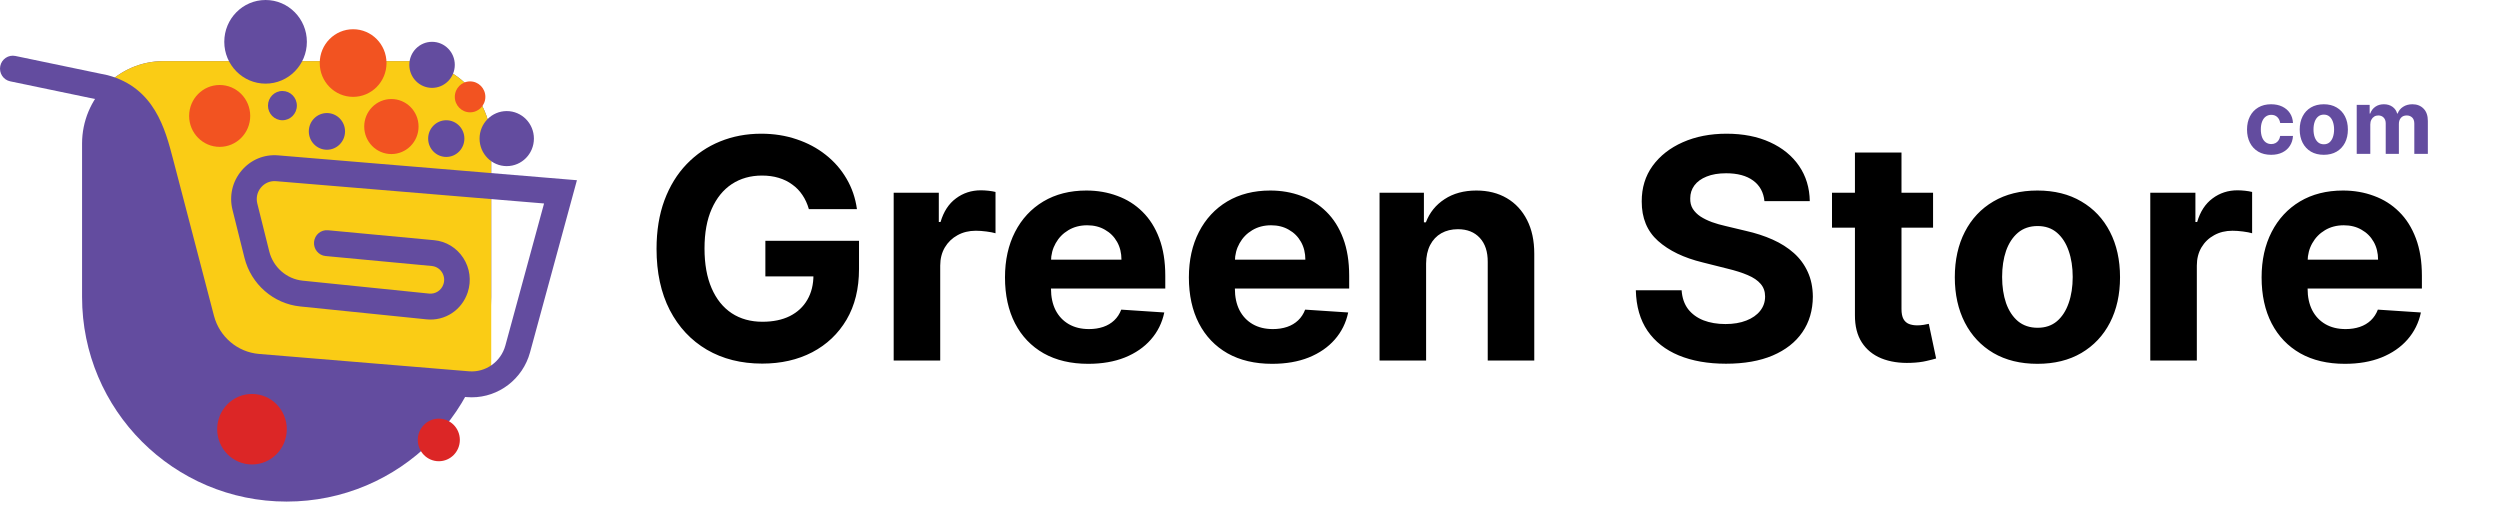
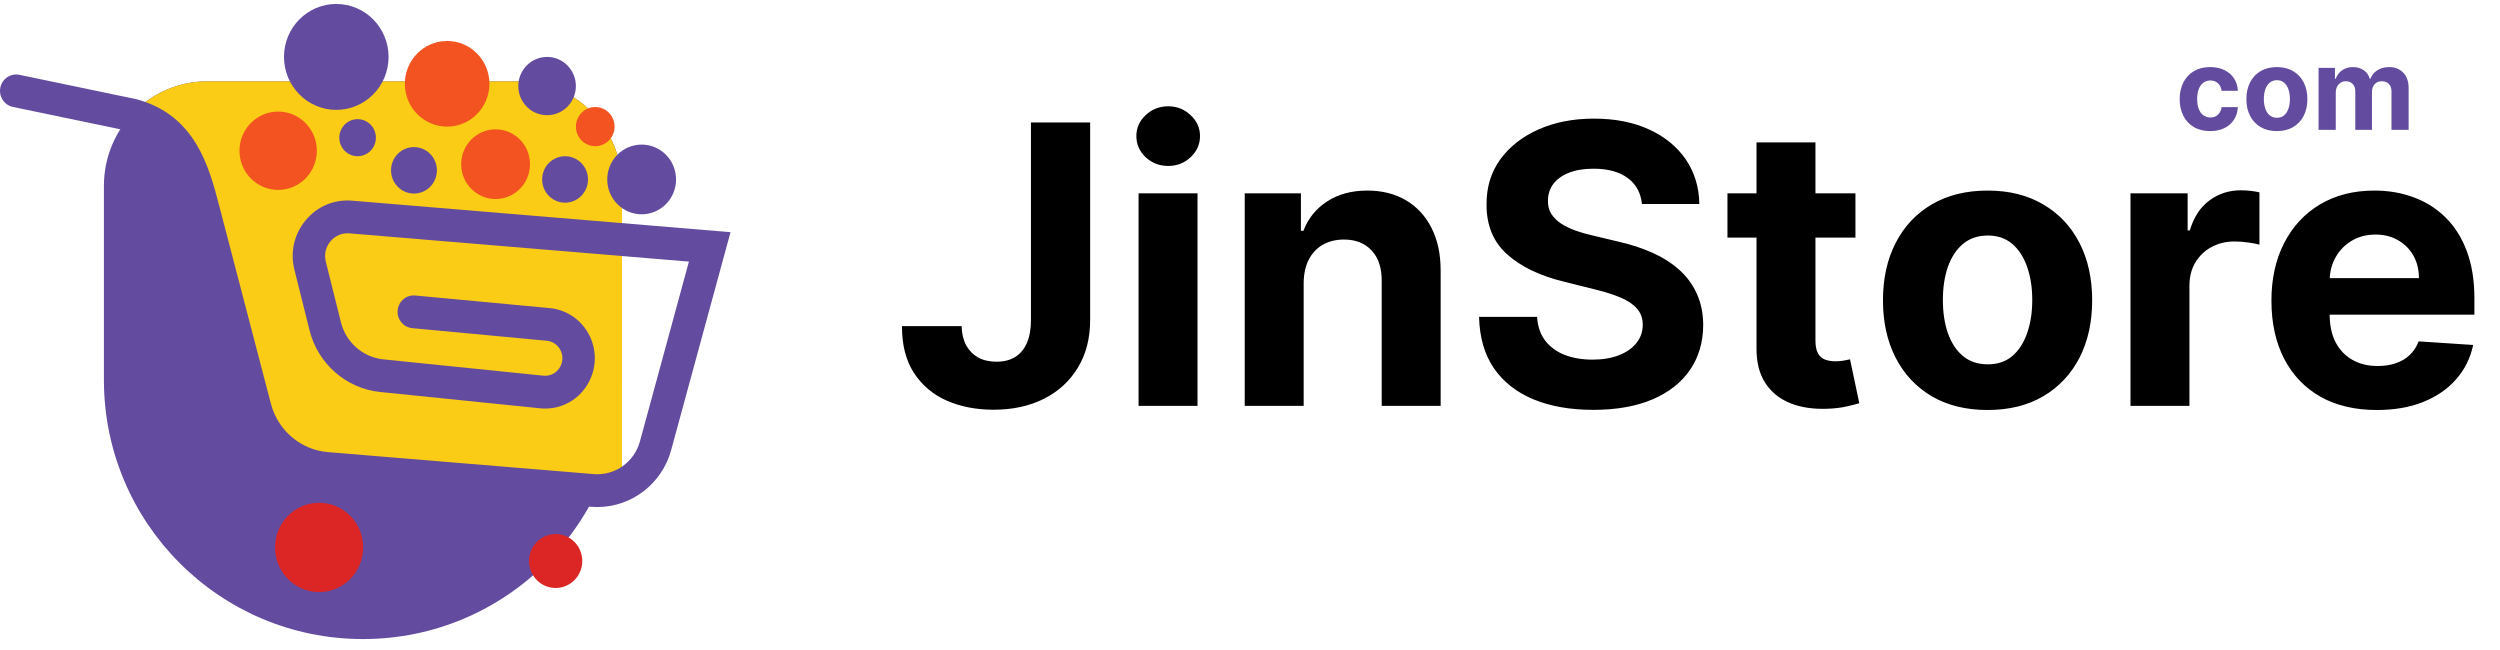
- <svg xmlns="http://www.w3.org/2000/svg" width="195" height="40" viewBox="0 0 195 40" fill="none">
-   <path d="M22.358 39.123C31.171 39.123 38.315 31.978 38.315 23.166V11.205C38.315 7.649 35.469 4.766 31.957 4.766H12.759C9.248 4.766 6.401 7.649 6.401 11.205V23.166C6.401 31.978 13.545 39.123 22.358 39.123V39.123Z" fill="#634C9F" />
-   <path d="M15.029 23.858C15.362 25.373 16.359 27.393 17.523 27.73C24.206 30.038 31.306 29.956 38.316 30.053V11.205C38.316 7.649 35.469 4.766 31.958 4.766H12.759C10.863 4.766 9.161 5.608 7.997 6.941C13.501 10.334 13.309 17.84 15.029 23.858Z" fill="#FACC15" />
-   <path d="M36.798 30.99C36.67 30.99 36.541 30.985 36.412 30.974L20.038 29.62C17.526 29.413 15.406 27.615 14.762 25.148L11.569 12.927C11.003 10.754 10.418 8.508 7.917 7.827L0.797 6.344C0.257 6.232 -0.09 5.698 0.021 5.151C0.132 4.605 0.66 4.253 1.198 4.365L8.399 5.866C12.046 6.838 12.885 10.06 13.498 12.412L13.539 12.569L16.69 24.632C17.119 26.273 18.529 27.468 20.2 27.607L36.575 28.961C37.877 29.068 39.073 28.221 39.42 26.946L42.437 15.871L21.528 14.132C21.076 14.094 20.649 14.273 20.356 14.624C20.063 14.974 19.959 15.43 20.07 15.875L21.003 19.613C21.312 20.849 22.36 21.765 23.612 21.892L33.469 22.899C33.973 22.95 34.433 22.646 34.591 22.161C34.693 21.846 34.649 21.507 34.469 21.23C34.29 20.953 34.001 20.777 33.675 20.747L25.397 19.971C24.848 19.92 24.445 19.428 24.495 18.872C24.546 18.317 25.029 17.908 25.581 17.959L33.859 18.735C34.793 18.822 35.623 19.328 36.138 20.123C36.652 20.917 36.779 21.891 36.485 22.793C36.032 24.186 34.708 25.056 33.27 24.909L23.412 23.903C21.328 23.69 19.583 22.165 19.069 20.109L18.136 16.371C17.865 15.285 18.119 14.173 18.834 13.318C19.548 12.464 20.589 12.027 21.691 12.118L45 14.057L41.343 27.483C40.776 29.566 38.9 30.99 36.798 30.99Z" fill="#634C9F" />
-   <path d="M22.37 33.478C22.37 34.997 21.154 36.228 19.655 36.228C18.155 36.228 16.94 34.997 16.94 33.478C16.94 31.96 18.155 30.729 19.655 30.729C21.154 30.729 22.37 31.96 22.37 33.478Z" fill="#DC2626" />
-   <path d="M35.868 34.314C35.868 35.232 35.133 35.976 34.227 35.976C33.322 35.976 32.587 35.232 32.587 34.314C32.587 33.397 33.322 32.653 34.227 32.653C35.133 32.653 35.868 33.397 35.868 34.314Z" fill="#DC2626" />
-   <path d="M19.517 9.042C19.517 10.375 18.451 11.456 17.135 11.456C15.819 11.456 14.752 10.375 14.752 9.042C14.752 7.71 15.819 6.629 17.135 6.629C18.451 6.629 19.517 7.71 19.517 9.042Z" fill="#F25321" />
-   <path d="M23.936 3.262C23.936 5.064 22.494 6.524 20.715 6.524C18.936 6.524 17.494 5.064 17.494 3.262C17.494 1.461 18.936 3.48687e-06 20.715 3.48687e-06C22.494 3.48687e-06 23.936 1.461 23.936 3.262Z" fill="#634C9F" />
-   <path d="M23.155 8.238C23.155 8.868 22.651 9.379 22.028 9.379C21.406 9.379 20.902 8.868 20.902 8.238C20.902 7.608 21.406 7.097 22.028 7.097C22.651 7.097 23.155 7.608 23.155 8.238Z" fill="#634C9F" />
-   <path d="M30.148 4.918C30.148 6.374 28.982 7.555 27.543 7.555C26.105 7.555 24.939 6.374 24.939 4.918C24.939 3.461 26.105 2.28 27.543 2.28C28.982 2.28 30.148 3.461 30.148 4.918Z" fill="#F25321" />
-   <path d="M32.648 9.87C32.648 11.056 31.699 12.017 30.528 12.017C29.358 12.017 28.409 11.056 28.409 9.87C28.409 8.685 29.358 7.724 30.528 7.724C31.699 7.724 32.648 8.685 32.648 9.87Z" fill="#F25321" />
-   <path d="M41.645 10.81C41.645 11.996 40.696 12.957 39.526 12.957C38.355 12.957 37.406 11.996 37.406 10.81C37.406 9.625 38.355 8.664 39.526 8.664C40.696 8.664 41.645 9.625 41.645 10.81Z" fill="#634C9F" />
-   <path d="M26.913 10.249C26.913 11.039 26.281 11.68 25.5 11.68C24.72 11.68 24.087 11.039 24.087 10.249C24.087 9.459 24.72 8.818 25.5 8.818C26.281 8.818 26.913 9.459 26.913 10.249Z" fill="#634C9F" />
-   <path d="M35.474 5.058C35.474 6.05 34.68 6.854 33.7 6.854C32.721 6.854 31.927 6.05 31.927 5.058C31.927 4.066 32.721 3.262 33.7 3.262C34.68 3.262 35.474 4.066 35.474 5.058Z" fill="#634C9F" />
-   <path d="M36.222 10.81C36.222 11.601 35.589 12.241 34.809 12.241C34.028 12.241 33.396 11.601 33.396 10.81C33.396 10.02 34.028 9.379 34.809 9.379C35.589 9.379 36.222 10.02 36.222 10.81Z" fill="#634C9F" />
-   <path d="M37.858 7.555C37.858 8.222 37.325 8.762 36.667 8.762C36.009 8.762 35.475 8.222 35.475 7.555C35.475 6.889 36.009 6.349 36.667 6.349C37.325 6.349 37.858 6.889 37.858 7.555Z" fill="#F25321" />
-   <path d="M63.091 16.31C62.972 15.895 62.804 15.529 62.588 15.211C62.372 14.887 62.108 14.614 61.795 14.393C61.489 14.165 61.136 13.992 60.739 13.873C60.347 13.753 59.912 13.694 59.435 13.694C58.543 13.694 57.758 13.915 57.082 14.358C56.412 14.802 55.889 15.447 55.514 16.293C55.139 17.134 54.952 18.162 54.952 19.378C54.952 20.594 55.136 21.628 55.506 22.481C55.875 23.333 56.398 23.983 57.074 24.432C57.75 24.875 58.548 25.097 59.469 25.097C60.304 25.097 61.017 24.949 61.608 24.654C62.205 24.353 62.659 23.929 62.972 23.384C63.29 22.838 63.449 22.194 63.449 21.449L64.199 21.56H59.699V18.782H67.003V20.981C67.003 22.515 66.679 23.833 66.031 24.935C65.383 26.032 64.492 26.878 63.355 27.475C62.219 28.066 60.918 28.361 59.452 28.361C57.815 28.361 56.378 28 55.139 27.279C53.901 26.552 52.935 25.52 52.242 24.185C51.554 22.844 51.21 21.253 51.21 19.412C51.21 17.998 51.415 16.736 51.824 15.628C52.239 14.515 52.818 13.572 53.562 12.799C54.307 12.026 55.173 11.438 56.162 11.035C57.151 10.631 58.222 10.429 59.375 10.429C60.364 10.429 61.284 10.574 62.136 10.864C62.989 11.148 63.744 11.552 64.403 12.074C65.068 12.597 65.611 13.219 66.031 13.941C66.452 14.657 66.722 15.447 66.841 16.31H63.091ZM69.707 28.123V15.032H73.227V17.316H73.363C73.602 16.503 74.002 15.89 74.565 15.475C75.127 15.054 75.775 14.844 76.508 14.844C76.69 14.844 76.886 14.856 77.096 14.878C77.306 14.901 77.491 14.932 77.65 14.972V18.194C77.479 18.142 77.244 18.097 76.942 18.057C76.641 18.017 76.366 17.998 76.116 17.998C75.582 17.998 75.104 18.114 74.684 18.347C74.269 18.574 73.94 18.892 73.695 19.302C73.457 19.711 73.337 20.182 73.337 20.716V28.123H69.707ZM84.883 28.378C83.537 28.378 82.378 28.106 81.406 27.56C80.44 27.009 79.696 26.231 79.173 25.225C78.651 24.213 78.389 23.017 78.389 21.637C78.389 20.29 78.651 19.108 79.173 18.091C79.696 17.074 80.432 16.282 81.381 15.713C82.335 15.145 83.454 14.861 84.739 14.861C85.602 14.861 86.406 15.001 87.151 15.279C87.901 15.552 88.554 15.963 89.111 16.515C89.673 17.066 90.111 17.759 90.423 18.594C90.736 19.424 90.892 20.395 90.892 21.509V22.506H79.838V20.256H87.474C87.474 19.733 87.361 19.27 87.133 18.867C86.906 18.463 86.591 18.148 86.188 17.921C85.79 17.688 85.327 17.572 84.798 17.572C84.247 17.572 83.758 17.699 83.332 17.955C82.912 18.205 82.582 18.543 82.344 18.969C82.105 19.39 81.983 19.858 81.977 20.375V22.515C81.977 23.162 82.097 23.722 82.335 24.194C82.579 24.665 82.923 25.029 83.367 25.285C83.81 25.54 84.335 25.668 84.943 25.668C85.347 25.668 85.716 25.611 86.051 25.498C86.386 25.384 86.673 25.213 86.912 24.986C87.151 24.759 87.332 24.481 87.457 24.151L90.815 24.373C90.645 25.179 90.296 25.884 89.767 26.486C89.244 27.083 88.568 27.549 87.739 27.884C86.915 28.213 85.963 28.378 84.883 28.378ZM99.227 28.378C97.881 28.378 96.722 28.106 95.75 27.56C94.784 27.009 94.04 26.231 93.517 25.225C92.994 24.213 92.733 23.017 92.733 21.637C92.733 20.29 92.994 19.108 93.517 18.091C94.04 17.074 94.776 16.282 95.724 15.713C96.679 15.145 97.798 14.861 99.082 14.861C99.946 14.861 100.75 15.001 101.494 15.279C102.244 15.552 102.898 15.963 103.455 16.515C104.017 17.066 104.455 17.759 104.767 18.594C105.08 19.424 105.236 20.395 105.236 21.509V22.506H94.182V20.256H101.818C101.818 19.733 101.705 19.27 101.477 18.867C101.25 18.463 100.935 18.148 100.531 17.921C100.134 17.688 99.671 17.572 99.142 17.572C98.591 17.572 98.102 17.699 97.676 17.955C97.256 18.205 96.926 18.543 96.688 18.969C96.449 19.39 96.327 19.858 96.321 20.375V22.515C96.321 23.162 96.44 23.722 96.679 24.194C96.923 24.665 97.267 25.029 97.71 25.285C98.153 25.54 98.679 25.668 99.287 25.668C99.69 25.668 100.06 25.611 100.395 25.498C100.73 25.384 101.017 25.213 101.256 24.986C101.494 24.759 101.676 24.481 101.801 24.151L105.159 24.373C104.989 25.179 104.639 25.884 104.111 26.486C103.588 27.083 102.912 27.549 102.082 27.884C101.259 28.213 100.307 28.378 99.227 28.378ZM111.236 20.554V28.123H107.605V15.032H111.065V17.341H111.219C111.509 16.58 111.994 15.978 112.676 15.535C113.358 15.086 114.185 14.861 115.156 14.861C116.065 14.861 116.858 15.06 117.534 15.458C118.21 15.856 118.736 16.424 119.111 17.162C119.486 17.895 119.673 18.77 119.673 19.787V28.123H116.043V20.435C116.048 19.634 115.844 19.009 115.429 18.56C115.014 18.106 114.443 17.878 113.716 17.878C113.227 17.878 112.795 17.983 112.42 18.194C112.051 18.404 111.761 18.711 111.551 19.114C111.347 19.512 111.241 19.992 111.236 20.554ZM137.626 15.688C137.558 15.001 137.266 14.466 136.749 14.086C136.232 13.705 135.53 13.515 134.643 13.515C134.041 13.515 133.533 13.6 133.118 13.77C132.703 13.935 132.385 14.165 132.163 14.461C131.947 14.756 131.839 15.091 131.839 15.466C131.828 15.779 131.893 16.052 132.036 16.285C132.183 16.517 132.385 16.719 132.641 16.89C132.896 17.054 133.192 17.199 133.527 17.324C133.862 17.444 134.22 17.546 134.601 17.631L136.169 18.006C136.93 18.177 137.629 18.404 138.266 18.688C138.902 18.972 139.453 19.322 139.919 19.736C140.385 20.151 140.746 20.64 141.001 21.202C141.263 21.765 141.396 22.41 141.402 23.137C141.396 24.205 141.124 25.131 140.584 25.915C140.05 26.694 139.277 27.299 138.266 27.731C137.26 28.157 136.047 28.37 134.626 28.37C133.217 28.37 131.99 28.154 130.945 27.722C129.905 27.29 129.092 26.651 128.507 25.804C127.928 24.952 127.624 23.898 127.595 22.642H131.166C131.206 23.228 131.374 23.716 131.669 24.108C131.97 24.495 132.371 24.787 132.871 24.986C133.376 25.179 133.947 25.276 134.584 25.276C135.209 25.276 135.751 25.185 136.212 25.003C136.678 24.822 137.038 24.569 137.294 24.245C137.55 23.921 137.678 23.549 137.678 23.128C137.678 22.736 137.561 22.407 137.328 22.14C137.101 21.873 136.766 21.645 136.322 21.458C135.885 21.27 135.348 21.1 134.712 20.947L132.811 20.469C131.339 20.111 130.178 19.552 129.325 18.79C128.473 18.029 128.05 17.003 128.055 15.713C128.05 14.657 128.331 13.733 128.899 12.944C129.473 12.154 130.26 11.537 131.26 11.094C132.26 10.651 133.396 10.429 134.669 10.429C135.964 10.429 137.095 10.651 138.061 11.094C139.033 11.537 139.788 12.154 140.328 12.944C140.868 13.733 141.146 14.648 141.163 15.688H137.626ZM150.779 15.032V17.759H142.896V15.032H150.779ZM144.685 11.895H148.316V24.1C148.316 24.435 148.367 24.697 148.469 24.884C148.572 25.066 148.714 25.194 148.896 25.267C149.083 25.341 149.299 25.378 149.543 25.378C149.714 25.378 149.884 25.364 150.055 25.336C150.225 25.302 150.356 25.276 150.447 25.259L151.018 27.961C150.836 28.017 150.58 28.083 150.251 28.157C149.921 28.236 149.521 28.285 149.049 28.302C148.174 28.336 147.407 28.219 146.748 27.952C146.094 27.685 145.586 27.27 145.222 26.708C144.859 26.145 144.68 25.435 144.685 24.577V11.895ZM158.918 28.378C157.594 28.378 156.45 28.097 155.484 27.535C154.523 26.966 153.782 26.177 153.259 25.165C152.737 24.148 152.475 22.969 152.475 21.628C152.475 20.276 152.737 19.094 153.259 18.083C153.782 17.066 154.523 16.276 155.484 15.713C156.45 15.145 157.594 14.861 158.918 14.861C160.242 14.861 161.384 15.145 162.344 15.713C163.31 16.276 164.055 17.066 164.577 18.083C165.1 19.094 165.362 20.276 165.362 21.628C165.362 22.969 165.1 24.148 164.577 25.165C164.055 26.177 163.31 26.966 162.344 27.535C161.384 28.097 160.242 28.378 158.918 28.378ZM158.935 25.566C159.538 25.566 160.04 25.395 160.444 25.054C160.847 24.708 161.151 24.236 161.356 23.64C161.566 23.043 161.671 22.364 161.671 21.603C161.671 20.841 161.566 20.162 161.356 19.566C161.151 18.969 160.847 18.498 160.444 18.151C160.04 17.804 159.538 17.631 158.935 17.631C158.327 17.631 157.816 17.804 157.401 18.151C156.992 18.498 156.683 18.969 156.472 19.566C156.268 20.162 156.165 20.841 156.165 21.603C156.165 22.364 156.268 23.043 156.472 23.64C156.683 24.236 156.992 24.708 157.401 25.054C157.816 25.395 158.327 25.566 158.935 25.566ZM167.722 28.123V15.032H171.242V17.316H171.379C171.617 16.503 172.018 15.89 172.58 15.475C173.143 15.054 173.79 14.844 174.523 14.844C174.705 14.844 174.901 14.856 175.112 14.878C175.322 14.901 175.506 14.932 175.665 14.972V18.194C175.495 18.142 175.259 18.097 174.958 18.057C174.657 18.017 174.381 17.998 174.131 17.998C173.597 17.998 173.12 18.114 172.7 18.347C172.285 18.574 171.955 18.892 171.711 19.302C171.472 19.711 171.353 20.182 171.353 20.716V28.123H167.722ZM182.899 28.378C181.553 28.378 180.393 28.106 179.422 27.56C178.456 27.009 177.712 26.231 177.189 25.225C176.666 24.213 176.405 23.017 176.405 21.637C176.405 20.29 176.666 19.108 177.189 18.091C177.712 17.074 178.447 16.282 179.396 15.713C180.351 15.145 181.47 14.861 182.754 14.861C183.618 14.861 184.422 15.001 185.166 15.279C185.916 15.552 186.57 15.963 187.126 16.515C187.689 17.066 188.126 17.759 188.439 18.594C188.751 19.424 188.908 20.395 188.908 21.509V22.506H177.854V20.256H185.49C185.49 19.733 185.376 19.27 185.149 18.867C184.922 18.463 184.607 18.148 184.203 17.921C183.805 17.688 183.342 17.572 182.814 17.572C182.263 17.572 181.774 17.699 181.348 17.955C180.928 18.205 180.598 18.543 180.359 18.969C180.121 19.39 179.999 19.858 179.993 20.375V22.515C179.993 23.162 180.112 23.722 180.351 24.194C180.595 24.665 180.939 25.029 181.382 25.285C181.825 25.54 182.351 25.668 182.959 25.668C183.362 25.668 183.732 25.611 184.067 25.498C184.402 25.384 184.689 25.213 184.928 24.986C185.166 24.759 185.348 24.481 185.473 24.151L188.831 24.373C188.661 25.179 188.311 25.884 187.783 26.486C187.26 27.083 186.584 27.549 185.754 27.884C184.93 28.213 183.979 28.378 182.899 28.378Z" fill="black" />
-   <path d="M177.148 12.075C176.757 12.075 176.42 11.992 176.138 11.826C175.858 11.659 175.643 11.427 175.492 11.13C175.343 10.833 175.268 10.492 175.268 10.106C175.268 9.715 175.344 9.372 175.495 9.077C175.647 8.78 175.863 8.549 176.143 8.383C176.424 8.216 176.757 8.132 177.143 8.132C177.476 8.132 177.768 8.193 178.018 8.314C178.268 8.435 178.466 8.604 178.612 8.823C178.758 9.042 178.838 9.299 178.853 9.594H177.854C177.826 9.403 177.751 9.25 177.63 9.134C177.511 9.016 177.354 8.957 177.16 8.957C176.996 8.957 176.853 9.002 176.73 9.092C176.609 9.179 176.515 9.308 176.447 9.477C176.379 9.646 176.345 9.851 176.345 10.091C176.345 10.335 176.378 10.542 176.444 10.712C176.512 10.883 176.607 11.013 176.73 11.103C176.853 11.192 176.996 11.237 177.16 11.237C177.281 11.237 177.39 11.212 177.486 11.162C177.584 11.113 177.664 11.04 177.727 10.946C177.792 10.85 177.834 10.735 177.854 10.601H178.853C178.836 10.892 178.757 11.149 178.614 11.371C178.473 11.591 178.279 11.764 178.03 11.888C177.782 12.012 177.487 12.075 177.148 12.075ZM181.256 12.075C180.87 12.075 180.536 11.992 180.254 11.829C179.974 11.663 179.758 11.432 179.606 11.137C179.453 10.841 179.377 10.497 179.377 10.106C179.377 9.711 179.453 9.367 179.606 9.072C179.758 8.775 179.974 8.545 180.254 8.381C180.536 8.215 180.87 8.132 181.256 8.132C181.642 8.132 181.975 8.215 182.255 8.381C182.537 8.545 182.754 8.775 182.907 9.072C183.059 9.367 183.135 9.711 183.135 10.106C183.135 10.497 183.059 10.841 182.907 11.137C182.754 11.432 182.537 11.663 182.255 11.829C181.975 11.992 181.642 12.075 181.256 12.075ZM181.261 11.254C181.437 11.254 181.583 11.204 181.701 11.105C181.819 11.004 181.907 10.867 181.967 10.693C182.028 10.518 182.059 10.32 182.059 10.098C182.059 9.876 182.028 9.678 181.967 9.504C181.907 9.33 181.819 9.193 181.701 9.092C181.583 8.991 181.437 8.94 181.261 8.94C181.084 8.94 180.935 8.991 180.814 9.092C180.694 9.193 180.604 9.33 180.543 9.504C180.483 9.678 180.453 9.876 180.453 10.098C180.453 10.32 180.483 10.518 180.543 10.693C180.604 10.867 180.694 11.004 180.814 11.105C180.935 11.204 181.084 11.254 181.261 11.254ZM183.824 12V8.182H184.833V8.855H184.878C184.957 8.632 185.09 8.455 185.276 8.326C185.461 8.197 185.683 8.132 185.942 8.132C186.204 8.132 186.427 8.198 186.611 8.328C186.794 8.458 186.917 8.633 186.978 8.855H187.018C187.096 8.637 187.237 8.462 187.441 8.331C187.646 8.198 187.889 8.132 188.169 8.132C188.525 8.132 188.815 8.246 189.037 8.473C189.26 8.698 189.372 9.018 189.372 9.432V12H188.316V9.641C188.316 9.429 188.259 9.27 188.147 9.164C188.034 9.058 187.893 9.005 187.724 9.005C187.532 9.005 187.382 9.066 187.274 9.189C187.167 9.31 187.113 9.469 187.113 9.668V12H186.086V9.619C186.086 9.431 186.032 9.282 185.924 9.171C185.818 9.06 185.678 9.005 185.504 9.005C185.387 9.005 185.281 9.034 185.186 9.094C185.093 9.152 185.02 9.234 184.965 9.34C184.91 9.445 184.883 9.567 184.883 9.708V12H183.824Z" fill="#634C9F" />
+ <svg xmlns="http://www.w3.org/2000/svg" width="154" height="40" viewBox="0 0 154 40" fill="none">
+   <path d="M22.358 39.366C31.171 39.366 38.316 32.222 38.316 23.409V11.449C38.316 7.892 35.469 5.009 31.958 5.009H12.759C9.248 5.009 6.401 7.892 6.401 11.449V23.409C6.401 32.222 13.546 39.366 22.358 39.366Z" fill="#634C9F" />
+   <path d="M15.029 24.102C15.362 25.617 16.359 27.637 17.523 27.974C24.206 30.282 31.306 30.2 38.316 30.297V11.449C38.316 7.892 35.469 5.009 31.958 5.009H12.759C10.863 5.009 9.161 5.851 7.997 7.185C13.501 10.578 13.309 18.084 15.029 24.102Z" fill="#FACC15" />
+   <path d="M36.798 31.234C36.67 31.234 36.541 31.228 36.412 31.218L20.038 29.864C17.526 29.656 15.406 27.859 14.762 25.392L11.569 13.171C11.003 10.998 10.418 8.751 7.917 8.07L0.797 6.588C0.257 6.476 -0.09 5.942 0.021 5.395C0.132 4.849 0.66 4.497 1.198 4.609L8.399 6.11C12.046 7.082 12.885 10.303 13.498 12.656L13.539 12.813L16.69 24.875C17.119 26.517 18.529 27.712 20.2 27.85L36.575 29.204C37.877 29.312 39.073 28.464 39.42 27.19L42.437 16.115L21.528 14.375C21.076 14.338 20.649 14.517 20.356 14.867C20.063 15.218 19.959 15.674 20.07 16.119L21.003 19.857C21.312 21.092 22.36 22.008 23.612 22.136L33.469 23.142C33.973 23.194 34.433 22.89 34.591 22.405C34.693 22.09 34.649 21.751 34.469 21.474C34.29 21.197 34.001 21.02 33.675 20.99L25.397 20.215C24.848 20.163 24.445 19.671 24.495 19.116C24.546 18.56 25.029 18.151 25.581 18.203L33.859 18.978C34.793 19.066 35.623 19.572 36.138 20.366C36.652 21.161 36.779 22.134 36.485 23.037C36.032 24.43 34.708 25.3 33.27 25.152L23.412 24.146C21.328 23.933 19.583 22.409 19.069 20.352L18.136 16.614C17.865 15.529 18.119 14.416 18.834 13.562C19.548 12.707 20.589 12.27 21.691 12.361L45 14.301L41.343 27.727C40.776 29.809 38.9 31.233 36.798 31.234Z" fill="#634C9F" />
+   <path d="M22.37 33.722C22.37 35.241 21.154 36.472 19.655 36.472C18.156 36.472 16.94 35.241 16.94 33.722C16.94 32.203 18.156 30.972 19.655 30.972C21.154 30.972 22.37 32.203 22.37 33.722Z" fill="#DC2626" />
+   <path d="M35.868 34.558C35.868 35.476 35.133 36.22 34.227 36.22C33.321 36.22 32.587 35.476 32.587 34.558C32.587 33.641 33.321 32.897 34.227 32.897C35.133 32.897 35.868 33.641 35.868 34.558Z" fill="#DC2626" />
+   <path d="M19.517 9.286C19.517 10.619 18.451 11.699 17.135 11.699C15.819 11.699 14.752 10.619 14.752 9.286C14.752 7.953 15.819 6.873 17.135 6.873C18.451 6.873 19.517 7.953 19.517 9.286Z" fill="#F25321" />
+   <path d="M23.936 3.506C23.936 5.307 22.494 6.768 20.715 6.768C18.936 6.768 17.494 5.307 17.494 3.506C17.494 1.704 18.936 0.244 20.715 0.244C22.494 0.244 23.936 1.704 23.936 3.506Z" fill="#634C9F" />
+   <path d="M23.155 8.482C23.155 9.112 22.651 9.623 22.029 9.623C21.406 9.623 20.902 9.112 20.902 8.482C20.902 7.851 21.406 7.34 22.029 7.34C22.651 7.34 23.155 7.851 23.155 8.482Z" fill="#634C9F" />
+   <path d="M30.148 5.161C30.148 6.618 28.982 7.799 27.544 7.799C26.105 7.799 24.939 6.618 24.939 5.161C24.939 3.704 26.105 2.524 27.544 2.524C28.982 2.524 30.148 3.704 30.148 5.161Z" fill="#F25321" />
+   <path d="M32.648 10.114C32.648 11.299 31.699 12.26 30.529 12.26C29.358 12.26 28.409 11.299 28.409 10.114C28.409 8.928 29.358 7.967 30.529 7.967C31.699 7.967 32.648 8.928 32.648 10.114Z" fill="#F25321" />
+   <path d="M41.645 11.054C41.645 12.239 40.696 13.2 39.526 13.2C38.355 13.2 37.406 12.239 37.406 11.054C37.406 9.868 38.355 8.907 39.526 8.907C40.696 8.907 41.645 9.868 41.645 11.054Z" fill="#634C9F" />
+   <path d="M26.913 10.492C26.913 11.283 26.281 11.924 25.5 11.924C24.72 11.924 24.087 11.283 24.087 10.492C24.087 9.702 24.72 9.061 25.5 9.061C26.281 9.061 26.913 9.702 26.913 10.492Z" fill="#634C9F" />
+   <path d="M35.474 5.301C35.474 6.293 34.68 7.097 33.7 7.097C32.721 7.097 31.927 6.293 31.927 5.301C31.927 4.31 32.721 3.506 33.7 3.506C34.68 3.506 35.474 4.31 35.474 5.301Z" fill="#634C9F" />
+   <path d="M36.221 11.054C36.221 11.844 35.589 12.485 34.809 12.485C34.028 12.485 33.395 11.844 33.395 11.054C33.395 10.264 34.028 9.623 34.809 9.623C35.589 9.623 36.221 10.264 36.221 11.054Z" fill="#634C9F" />
+   <path d="M37.858 7.799C37.858 8.465 37.325 9.005 36.667 9.005C36.009 9.005 35.476 8.465 35.476 7.799C35.476 7.132 36.009 6.592 36.667 6.592C37.325 6.592 37.858 7.132 37.858 7.799Z" fill="#F25321" />
+   <path d="M63.506 7.545H67.153V19.716C67.153 20.841 66.901 21.818 66.395 22.648C65.895 23.477 65.199 24.116 64.307 24.565C63.415 25.014 62.378 25.239 61.196 25.239C60.145 25.239 59.19 25.054 58.332 24.685C57.48 24.31 56.804 23.741 56.304 22.98C55.804 22.213 55.557 21.25 55.562 20.091H59.236C59.247 20.551 59.341 20.946 59.517 21.276C59.699 21.599 59.946 21.849 60.258 22.026C60.577 22.196 60.952 22.281 61.383 22.281C61.838 22.281 62.222 22.185 62.534 21.991C62.852 21.793 63.094 21.503 63.258 21.122C63.423 20.741 63.506 20.273 63.506 19.716V7.545ZM70.136 25V11.909H73.767V25H70.136ZM71.96 10.222C71.421 10.222 70.957 10.043 70.571 9.685C70.19 9.321 70 8.886 70 8.381C70 7.881 70.19 7.452 70.571 7.094C70.957 6.73 71.421 6.548 71.96 6.548C72.5 6.548 72.96 6.73 73.341 7.094C73.727 7.452 73.921 7.881 73.921 8.381C73.921 8.886 73.727 9.321 73.341 9.685C72.96 10.043 72.5 10.222 71.96 10.222ZM80.306 17.432V25H76.675V11.909H80.136V14.219H80.289C80.579 13.457 81.065 12.855 81.746 12.412C82.428 11.963 83.255 11.739 84.227 11.739C85.136 11.739 85.928 11.938 86.604 12.335C87.281 12.733 87.806 13.301 88.181 14.04C88.556 14.773 88.744 15.648 88.744 16.665V25H85.113V17.312C85.119 16.511 84.914 15.886 84.499 15.438C84.085 14.983 83.513 14.756 82.786 14.756C82.298 14.756 81.866 14.861 81.491 15.071C81.121 15.281 80.832 15.588 80.621 15.992C80.417 16.389 80.312 16.869 80.306 17.432ZM101.142 12.565C101.074 11.878 100.781 11.344 100.264 10.963C99.747 10.582 99.046 10.392 98.159 10.392C97.557 10.392 97.048 10.477 96.633 10.648C96.219 10.812 95.901 11.043 95.679 11.338C95.463 11.633 95.355 11.969 95.355 12.344C95.344 12.656 95.409 12.929 95.551 13.162C95.699 13.395 95.901 13.597 96.156 13.767C96.412 13.932 96.707 14.077 97.043 14.202C97.378 14.321 97.736 14.423 98.117 14.508L99.685 14.883C100.446 15.054 101.145 15.281 101.781 15.565C102.418 15.849 102.969 16.199 103.435 16.614C103.901 17.028 104.261 17.517 104.517 18.079C104.778 18.642 104.912 19.287 104.918 20.014C104.912 21.082 104.639 22.009 104.099 22.793C103.565 23.571 102.793 24.176 101.781 24.608C100.776 25.034 99.562 25.247 98.142 25.247C96.733 25.247 95.506 25.031 94.46 24.599C93.421 24.168 92.608 23.528 92.023 22.682C91.443 21.829 91.139 20.776 91.111 19.52H94.682C94.722 20.105 94.889 20.594 95.185 20.986C95.486 21.372 95.886 21.665 96.386 21.864C96.892 22.057 97.463 22.153 98.099 22.153C98.724 22.153 99.267 22.062 99.727 21.881C100.193 21.699 100.554 21.446 100.81 21.122C101.065 20.798 101.193 20.426 101.193 20.006C101.193 19.614 101.077 19.284 100.844 19.017C100.616 18.75 100.281 18.523 99.838 18.335C99.401 18.148 98.864 17.977 98.227 17.824L96.327 17.347C94.855 16.989 93.693 16.429 92.841 15.668C91.989 14.906 91.565 13.881 91.571 12.591C91.565 11.534 91.847 10.611 92.415 9.821C92.989 9.031 93.776 8.415 94.776 7.972C95.776 7.528 96.912 7.307 98.185 7.307C99.48 7.307 100.611 7.528 101.577 7.972C102.548 8.415 103.304 9.031 103.844 9.821C104.384 10.611 104.662 11.526 104.679 12.565H101.142ZM114.295 11.909V14.636H106.411V11.909H114.295ZM108.201 8.773H111.832V20.977C111.832 21.312 111.883 21.574 111.985 21.761C112.087 21.943 112.229 22.071 112.411 22.145C112.599 22.219 112.815 22.256 113.059 22.256C113.229 22.256 113.4 22.241 113.57 22.213C113.741 22.179 113.871 22.153 113.962 22.136L114.533 24.838C114.352 24.895 114.096 24.96 113.766 25.034C113.437 25.114 113.036 25.162 112.565 25.179C111.69 25.213 110.923 25.097 110.263 24.829C109.61 24.562 109.102 24.148 108.738 23.585C108.374 23.023 108.195 22.312 108.201 21.454V8.773ZM122.434 25.256C121.11 25.256 119.965 24.974 118.999 24.412C118.039 23.844 117.298 23.054 116.775 22.043C116.252 21.026 115.991 19.847 115.991 18.506C115.991 17.153 116.252 15.972 116.775 14.96C117.298 13.943 118.039 13.153 118.999 12.591C119.965 12.023 121.11 11.739 122.434 11.739C123.758 11.739 124.9 12.023 125.86 12.591C126.826 13.153 127.57 13.943 128.093 14.96C128.616 15.972 128.877 17.153 128.877 18.506C128.877 19.847 128.616 21.026 128.093 22.043C127.57 23.054 126.826 23.844 125.86 24.412C124.9 24.974 123.758 25.256 122.434 25.256ZM122.451 22.443C123.053 22.443 123.556 22.273 123.96 21.932C124.363 21.585 124.667 21.114 124.871 20.517C125.082 19.921 125.187 19.241 125.187 18.48C125.187 17.719 125.082 17.04 124.871 16.443C124.667 15.847 124.363 15.375 123.96 15.028C123.556 14.682 123.053 14.508 122.451 14.508C121.843 14.508 121.332 14.682 120.917 15.028C120.508 15.375 120.198 15.847 119.988 16.443C119.783 17.04 119.681 17.719 119.681 18.48C119.681 19.241 119.783 19.921 119.988 20.517C120.198 21.114 120.508 21.585 120.917 21.932C121.332 22.273 121.843 22.443 122.451 22.443ZM131.238 25V11.909H134.758V14.193H134.894C135.133 13.381 135.533 12.767 136.096 12.352C136.658 11.932 137.306 11.722 138.039 11.722C138.221 11.722 138.417 11.733 138.627 11.756C138.837 11.778 139.022 11.81 139.181 11.849V15.071C139.011 15.02 138.775 14.974 138.474 14.935C138.173 14.895 137.897 14.875 137.647 14.875C137.113 14.875 136.636 14.992 136.215 15.224C135.8 15.452 135.471 15.77 135.227 16.179C134.988 16.588 134.869 17.06 134.869 17.594V25H131.238ZM146.415 25.256C145.068 25.256 143.909 24.983 142.938 24.438C141.972 23.886 141.227 23.108 140.705 22.102C140.182 21.091 139.92 19.895 139.92 18.514C139.92 17.168 140.182 15.986 140.705 14.969C141.227 13.952 141.963 13.159 142.912 12.591C143.866 12.023 144.986 11.739 146.27 11.739C147.134 11.739 147.938 11.878 148.682 12.156C149.432 12.429 150.085 12.841 150.642 13.392C151.205 13.943 151.642 14.636 151.955 15.472C152.267 16.301 152.423 17.273 152.423 18.386V19.384H141.369V17.134H149.006C149.006 16.611 148.892 16.148 148.665 15.744C148.438 15.341 148.122 15.026 147.719 14.798C147.321 14.565 146.858 14.449 146.33 14.449C145.778 14.449 145.29 14.577 144.864 14.832C144.443 15.082 144.114 15.421 143.875 15.847C143.636 16.267 143.514 16.736 143.509 17.253V19.392C143.509 20.04 143.628 20.599 143.866 21.071C144.111 21.543 144.455 21.906 144.898 22.162C145.341 22.418 145.866 22.546 146.474 22.546C146.878 22.546 147.247 22.489 147.582 22.375C147.918 22.261 148.205 22.091 148.443 21.864C148.682 21.636 148.864 21.358 148.989 21.028L152.347 21.25C152.176 22.057 151.827 22.761 151.298 23.364C150.776 23.96 150.099 24.426 149.27 24.761C148.446 25.091 147.494 25.256 146.415 25.256Z" fill="black" />
+   <path d="M136.148 8.075C135.757 8.075 135.42 7.992 135.138 7.826C134.858 7.659 134.643 7.427 134.492 7.13C134.343 6.833 134.268 6.492 134.268 6.106C134.268 5.715 134.344 5.372 134.495 5.077C134.647 4.78 134.863 4.549 135.143 4.383C135.424 4.216 135.757 4.132 136.143 4.132C136.476 4.132 136.768 4.193 137.018 4.314C137.268 4.435 137.466 4.604 137.612 4.823C137.758 5.042 137.838 5.299 137.853 5.594H136.854C136.826 5.403 136.751 5.25 136.63 5.134C136.511 5.016 136.354 4.957 136.16 4.957C135.996 4.957 135.853 5.002 135.73 5.092C135.609 5.179 135.515 5.308 135.447 5.477C135.379 5.646 135.345 5.851 135.345 6.091C135.345 6.335 135.378 6.542 135.444 6.712C135.512 6.883 135.607 7.013 135.73 7.103C135.853 7.192 135.996 7.237 136.16 7.237C136.281 7.237 136.39 7.212 136.486 7.162C136.584 7.113 136.664 7.04 136.727 6.946C136.792 6.85 136.834 6.735 136.854 6.601H137.853C137.836 6.892 137.757 7.149 137.614 7.371C137.473 7.591 137.279 7.764 137.03 7.888C136.782 8.012 136.487 8.075 136.148 8.075ZM140.256 8.075C139.87 8.075 139.536 7.993 139.254 7.828C138.974 7.663 138.758 7.432 138.606 7.137C138.453 6.841 138.377 6.497 138.377 6.106C138.377 5.711 138.453 5.367 138.606 5.072C138.758 4.775 138.974 4.545 139.254 4.381C139.536 4.215 139.87 4.132 140.256 4.132C140.642 4.132 140.975 4.215 141.255 4.381C141.537 4.545 141.754 4.775 141.907 5.072C142.059 5.367 142.135 5.711 142.135 6.106C142.135 6.497 142.059 6.841 141.907 7.137C141.754 7.432 141.537 7.663 141.255 7.828C140.975 7.993 140.642 8.075 140.256 8.075ZM140.261 7.254C140.437 7.254 140.583 7.205 140.701 7.105C140.819 7.004 140.907 6.866 140.967 6.692C141.028 6.518 141.059 6.32 141.059 6.098C141.059 5.876 141.028 5.678 140.967 5.504C140.907 5.33 140.819 5.193 140.701 5.092C140.583 4.991 140.437 4.94 140.261 4.94C140.084 4.94 139.935 4.991 139.814 5.092C139.694 5.193 139.604 5.33 139.543 5.504C139.483 5.678 139.453 5.876 139.453 6.098C139.453 6.32 139.483 6.518 139.543 6.692C139.604 6.866 139.694 7.004 139.814 7.105C139.935 7.205 140.084 7.254 140.261 7.254ZM142.824 8V4.182H143.833V4.855H143.878C143.957 4.632 144.09 4.455 144.276 4.326C144.461 4.197 144.683 4.132 144.942 4.132C145.204 4.132 145.427 4.198 145.611 4.328C145.794 4.458 145.917 4.633 145.978 4.855H146.018C146.096 4.637 146.237 4.462 146.441 4.331C146.646 4.198 146.889 4.132 147.169 4.132C147.525 4.132 147.815 4.246 148.037 4.473C148.26 4.698 148.372 5.018 148.372 5.432V8H147.316V5.641C147.316 5.429 147.259 5.27 147.147 5.164C147.034 5.058 146.893 5.005 146.724 5.005C146.532 5.005 146.382 5.066 146.274 5.189C146.167 5.31 146.113 5.469 146.113 5.668V8H145.086V5.619C145.086 5.431 145.032 5.282 144.924 5.171C144.818 5.06 144.678 5.005 144.504 5.005C144.387 5.005 144.281 5.034 144.186 5.094C144.093 5.152 144.02 5.234 143.965 5.34C143.91 5.445 143.883 5.567 143.883 5.708V8H142.824Z" fill="#634C9F" />
</svg>
